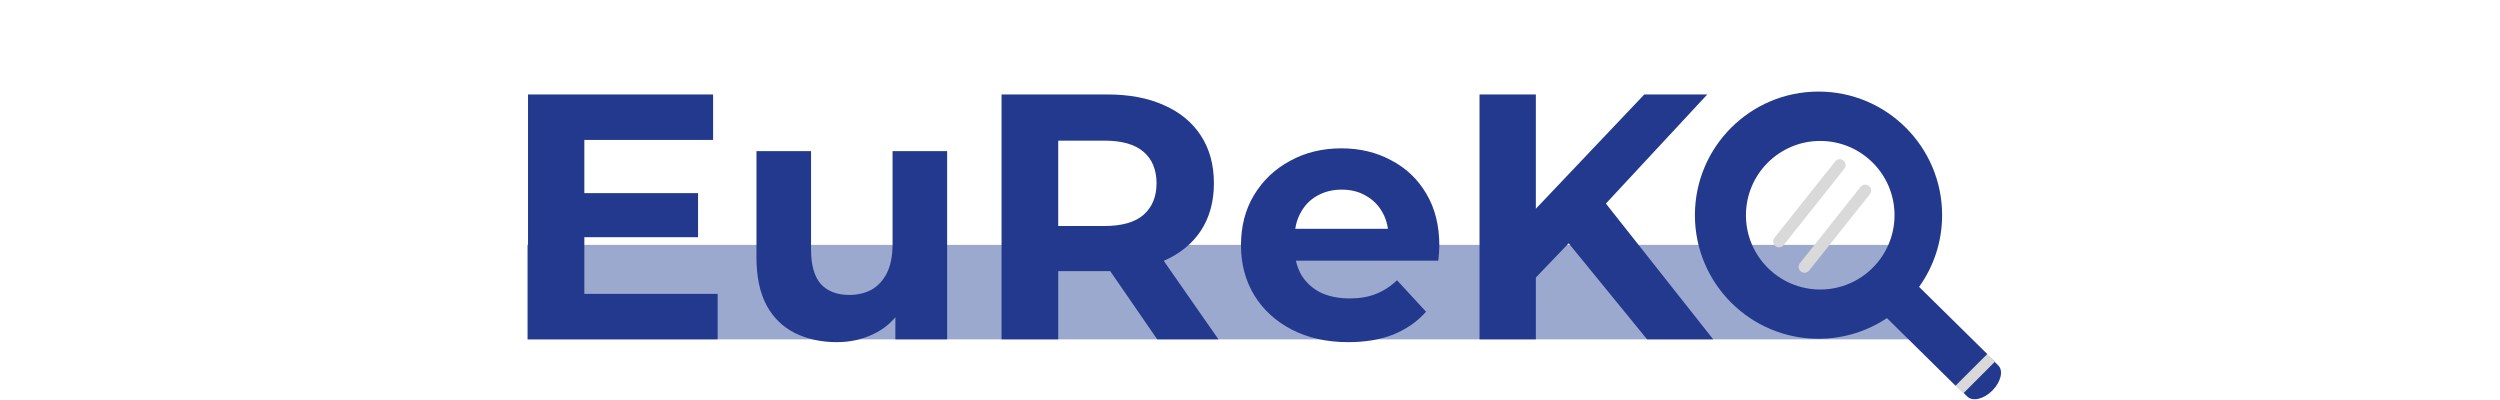
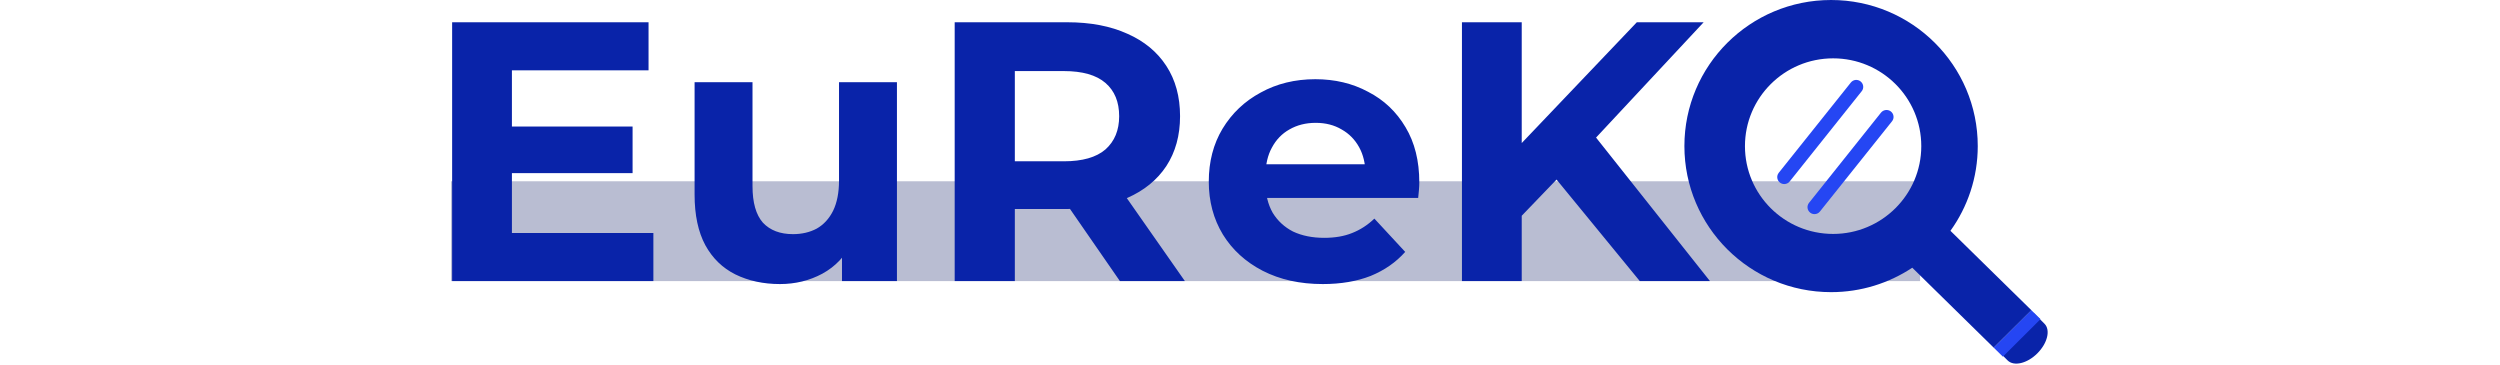
- <svg xmlns="http://www.w3.org/2000/svg" width="250" height="40" viewBox="0 0 1288 343" fill="none">
-   <path opacity="0.5" d="M1211 210H24V291H1211V210Z" fill="#3753A0" />
-   <path d="M1279.08 306.794L1278 305.711L1251.37 332.343L1252.01 332.983L1259.05 340.023C1263.58 344.552 1273.23 342.287 1280.56 334.903C1287.9 327.519 1290.21 317.92 1285.68 313.391L1279.08 306.794Z" fill="#22398E" />
-   <path d="M1276.18 303.545L1249.01 330.768L1255.65 337.315L1282.83 310.092L1282.09 309.305L1282.04 309.354L1276.18 303.545Z" fill="#D9D9D9" />
-   <path d="M1131.5 78.523C1072.97 78.523 1025.51 125.979 1025.51 184.511C1025.51 243.044 1072.97 290.499 1131.5 290.499C1153.21 290.499 1173.34 283.952 1190.18 272.777L1249.01 330.768L1276.23 303.594L1217.75 245.997C1230.15 228.669 1237.49 207.452 1237.49 184.511C1237.49 125.979 1190.03 78.523 1131.5 78.523ZM1132.98 248.262C1097.78 248.262 1069.27 219.759 1069.27 184.56C1069.27 149.362 1097.83 120.859 1132.98 120.859C1168.17 120.859 1196.68 149.362 1196.68 184.56C1196.68 219.709 1168.12 248.262 1132.98 248.262Z" fill="#22398E" />
-   <path d="M1145.77 138.434L1093.69 203.907C1091.97 206.073 1092.31 209.273 1094.53 210.996C1095.46 211.734 1096.55 212.079 1097.68 212.079C1099.16 212.079 1100.63 211.439 1101.62 210.159L1153.65 144.686C1155.37 142.52 1155.03 139.369 1152.81 137.597C1150.65 135.874 1147.5 136.218 1145.77 138.434Z" fill="#D9D9D9" />
-   <path d="M1167.58 160.242L1115.55 225.715C1113.83 227.881 1114.17 231.032 1116.39 232.804C1117.32 233.543 1118.4 233.887 1119.54 233.887C1121.01 233.887 1122.49 233.247 1123.47 231.967L1175.56 166.494C1177.28 164.328 1176.94 161.177 1174.72 159.405C1172.51 157.682 1169.31 158.076 1167.58 160.242Z" fill="#D9D9D9" />
-   <path d="M69.6 165.6H170.7V203.4H69.6V165.6ZM73.2 252H187.5V291H24.9V81H183.6V120H73.2V252ZM289.798 293.4C276.398 293.4 264.398 290.8 253.798 285.6C243.398 280.4 235.298 272.5 229.498 261.9C223.698 251.1 220.798 237.4 220.798 220.8V129.6H267.598V213.9C267.598 227.3 270.398 237.2 275.998 243.6C281.798 249.8 289.898 252.9 300.298 252.9C307.498 252.9 313.898 251.4 319.498 248.4C325.098 245.2 329.498 240.4 332.698 234C335.898 227.4 337.498 219.2 337.498 209.4V129.6H384.298V291H339.898V246.6L347.998 259.5C342.598 270.7 334.598 279.2 323.998 285C313.598 290.6 302.198 293.4 289.798 293.4ZM430.955 291V81H521.855C540.655 81 556.855 84.1 570.455 90.3C584.055 96.3 594.555 105 601.955 116.4C609.355 127.8 613.055 141.4 613.055 157.2C613.055 172.8 609.355 186.3 601.955 197.7C594.555 208.9 584.055 217.5 570.455 223.5C556.855 229.5 540.655 232.5 521.855 232.5H457.955L479.555 211.2V291H430.955ZM564.455 291L511.955 214.8H563.855L616.955 291H564.455ZM479.555 216.6L457.955 193.8H519.155C534.155 193.8 545.355 190.6 552.755 184.2C560.155 177.6 563.855 168.6 563.855 157.2C563.855 145.6 560.155 136.6 552.755 130.2C545.355 123.8 534.155 120.6 519.155 120.6H457.955L479.555 97.5V216.6ZM728.36 293.4C709.96 293.4 693.76 289.8 679.76 282.6C665.96 275.4 655.26 265.6 647.66 253.2C640.06 240.6 636.26 226.3 636.26 210.3C636.26 194.1 639.96 179.8 647.36 167.4C654.96 154.8 665.26 145 678.26 138C691.26 130.8 705.96 127.2 722.36 127.2C738.16 127.2 752.36 130.6 764.96 137.4C777.76 144 787.86 153.6 795.26 166.2C802.66 178.6 806.36 193.5 806.36 210.9C806.36 212.7 806.26 214.8 806.06 217.2C805.86 219.4 805.66 221.5 805.46 223.5H674.36V196.2H780.86L762.86 204.3C762.86 195.9 761.16 188.6 757.76 182.4C754.36 176.2 749.66 171.4 743.66 168C737.66 164.4 730.66 162.6 722.66 162.6C714.66 162.6 707.56 164.4 701.36 168C695.36 171.4 690.66 176.3 687.26 182.7C683.86 188.9 682.16 196.3 682.16 204.9V212.1C682.16 220.9 684.06 228.7 687.86 235.5C691.86 242.1 697.36 247.2 704.36 250.8C711.56 254.2 719.96 255.9 729.56 255.9C738.16 255.9 745.66 254.6 752.06 252C758.66 249.4 764.66 245.5 770.06 240.3L794.96 267.3C787.56 275.7 778.26 282.2 767.06 286.8C755.86 291.2 742.96 293.4 728.36 293.4ZM884.318 243L881.618 186.9L982.118 81H1036.12L945.518 178.5L918.518 207.3L884.318 243ZM840.818 291V81H889.118V291H840.818ZM984.518 291L909.818 199.5L941.618 165L1041.22 291H984.518Z" fill="#22398E" />
+ <svg xmlns="http://www.w3.org/2000/svg" width="240" height="35" viewBox="0 0 412 94" fill="none">
+   <path opacity="0.5" d="M378.771 46.735H0V72.475H378.771V46.735Z" fill="#747CA6" />
+   <path d="M408.475 81.113L408.09 80.728L398.588 90.191L398.817 90.419L401.329 92.92C402.945 94.53 406.388 93.725 409.004 91.101C411.623 88.477 412.447 85.066 410.83 83.457L408.475 81.113Z" fill="#0923A9" />
+   <path d="M407.441 79.959L397.746 89.632L400.116 91.958L409.814 82.285L409.549 82.005L409.532 82.023L407.441 79.959Z" fill="#2546F3" />
+   <path d="M355.818 0C334.934 0 318 16.863 318 37.661C318 58.46 334.934 75.323 355.818 75.323C363.564 75.323 370.747 72.996 376.755 69.025L397.746 89.632L407.459 79.976L386.593 59.51C391.017 53.352 393.636 45.813 393.636 37.661C393.636 16.863 376.702 0 355.818 0ZM356.346 60.314C343.786 60.314 333.614 50.186 333.614 37.679C333.614 25.172 343.804 15.043 356.346 15.043C368.902 15.043 379.075 25.172 379.075 37.679C379.075 50.169 368.884 60.314 356.346 60.314Z" fill="#0923A9" />
+   <path d="M360.909 21.288L342.327 44.553C341.713 45.323 341.834 46.46 342.627 47.072C342.958 47.334 343.347 47.457 343.751 47.457C344.279 47.457 344.803 47.23 345.156 46.775L363.721 23.51C364.335 22.74 364.213 21.621 363.421 20.991C362.651 20.379 361.527 20.501 360.909 21.288Z" fill="#2546F3" />
+   <path d="M368.691 29.038L350.127 52.303C349.513 53.073 349.634 54.192 350.426 54.822C350.758 55.084 351.144 55.207 351.55 55.207C352.075 55.207 352.603 54.979 352.953 54.525L371.539 31.26C372.152 30.49 372.031 29.37 371.239 28.741C370.45 28.128 369.309 28.268 368.691 29.038Z" fill="#2546F3" />
+   <path d="M14.551 32.625H46.812V44.637H14.551V32.625ZM15.7 60.082H52.173V72.475H0.287V5.74H50.928V18.134H15.7V60.082ZM84.816 73.238C80.54 73.238 76.711 72.412 73.328 70.759C70.01 69.107 67.425 66.596 65.574 63.228C63.723 59.796 62.798 55.442 62.798 50.167V21.185H77.732V47.974C77.732 52.232 78.625 55.378 80.412 57.412C82.263 59.383 84.848 60.368 88.166 60.368C90.464 60.368 92.506 59.891 94.293 58.938C96.08 57.921 97.484 56.395 98.505 54.361C99.526 52.264 100.037 49.658 100.037 46.544V21.185H114.971V72.475H100.803V58.365L103.387 62.465C101.664 66.024 99.112 68.725 95.729 70.569C92.41 72.348 88.773 73.238 84.816 73.238ZM129.859 72.475V5.74H158.865C164.864 5.74 170.034 6.726 174.373 8.696C178.713 10.603 182.064 13.367 184.425 16.99C186.786 20.613 187.967 24.935 187.967 29.956C187.967 34.913 186.786 39.203 184.425 42.826C182.064 46.385 178.713 49.118 174.373 51.025C170.034 52.931 164.864 53.885 158.865 53.885H138.475L145.367 47.116V72.475H129.859ZM172.459 72.475L155.706 48.26H172.267L189.212 72.475H172.459ZM145.367 48.832L138.475 41.587H158.004C162.79 41.587 166.364 40.57 168.725 38.536C171.087 36.438 172.267 33.578 172.267 29.956C172.267 26.269 171.087 23.409 168.725 21.375C166.364 19.342 162.79 18.325 158.004 18.325H138.475L145.367 10.984V48.832ZM224.761 73.238C218.889 73.238 213.72 72.094 209.253 69.806C204.849 67.518 201.435 64.403 199.009 60.463C196.584 56.459 195.372 51.914 195.372 46.83C195.372 41.682 196.552 37.138 198.914 33.197C201.339 29.193 204.626 26.079 208.774 23.854C212.922 21.566 217.613 20.422 222.846 20.422C227.888 20.422 232.419 21.503 236.44 23.663C240.524 25.761 243.747 28.812 246.109 32.816C248.47 36.756 249.651 41.491 249.651 47.021C249.651 47.593 249.619 48.26 249.555 49.023C249.491 49.722 249.427 50.389 249.363 51.025H207.529V42.349H241.513L235.77 44.923C235.77 42.254 235.227 39.934 234.142 37.964C233.057 35.993 231.558 34.468 229.643 33.388C227.728 32.244 225.495 31.672 222.942 31.672C220.389 31.672 218.123 32.244 216.145 33.388C214.23 34.468 212.731 36.025 211.646 38.059C210.561 40.029 210.018 42.381 210.018 45.114V47.402C210.018 50.199 210.625 52.677 211.837 54.838C213.114 56.935 214.869 58.556 217.102 59.7C219.4 60.781 222.08 61.321 225.144 61.321C227.888 61.321 230.281 60.908 232.323 60.082C234.429 59.255 236.344 58.016 238.067 56.364L246.013 64.944C243.651 67.613 240.684 69.679 237.11 71.141C233.536 72.539 229.42 73.238 224.761 73.238ZM274.527 57.221L273.665 39.394L305.735 5.74H322.967L294.056 36.724L285.44 45.877L274.527 57.221ZM260.646 72.475V5.74H276.059V72.475H260.646ZM306.501 72.475L282.664 43.398L292.811 32.434L324.594 72.475H306.501Z" fill="#0923A9" />
</svg>
